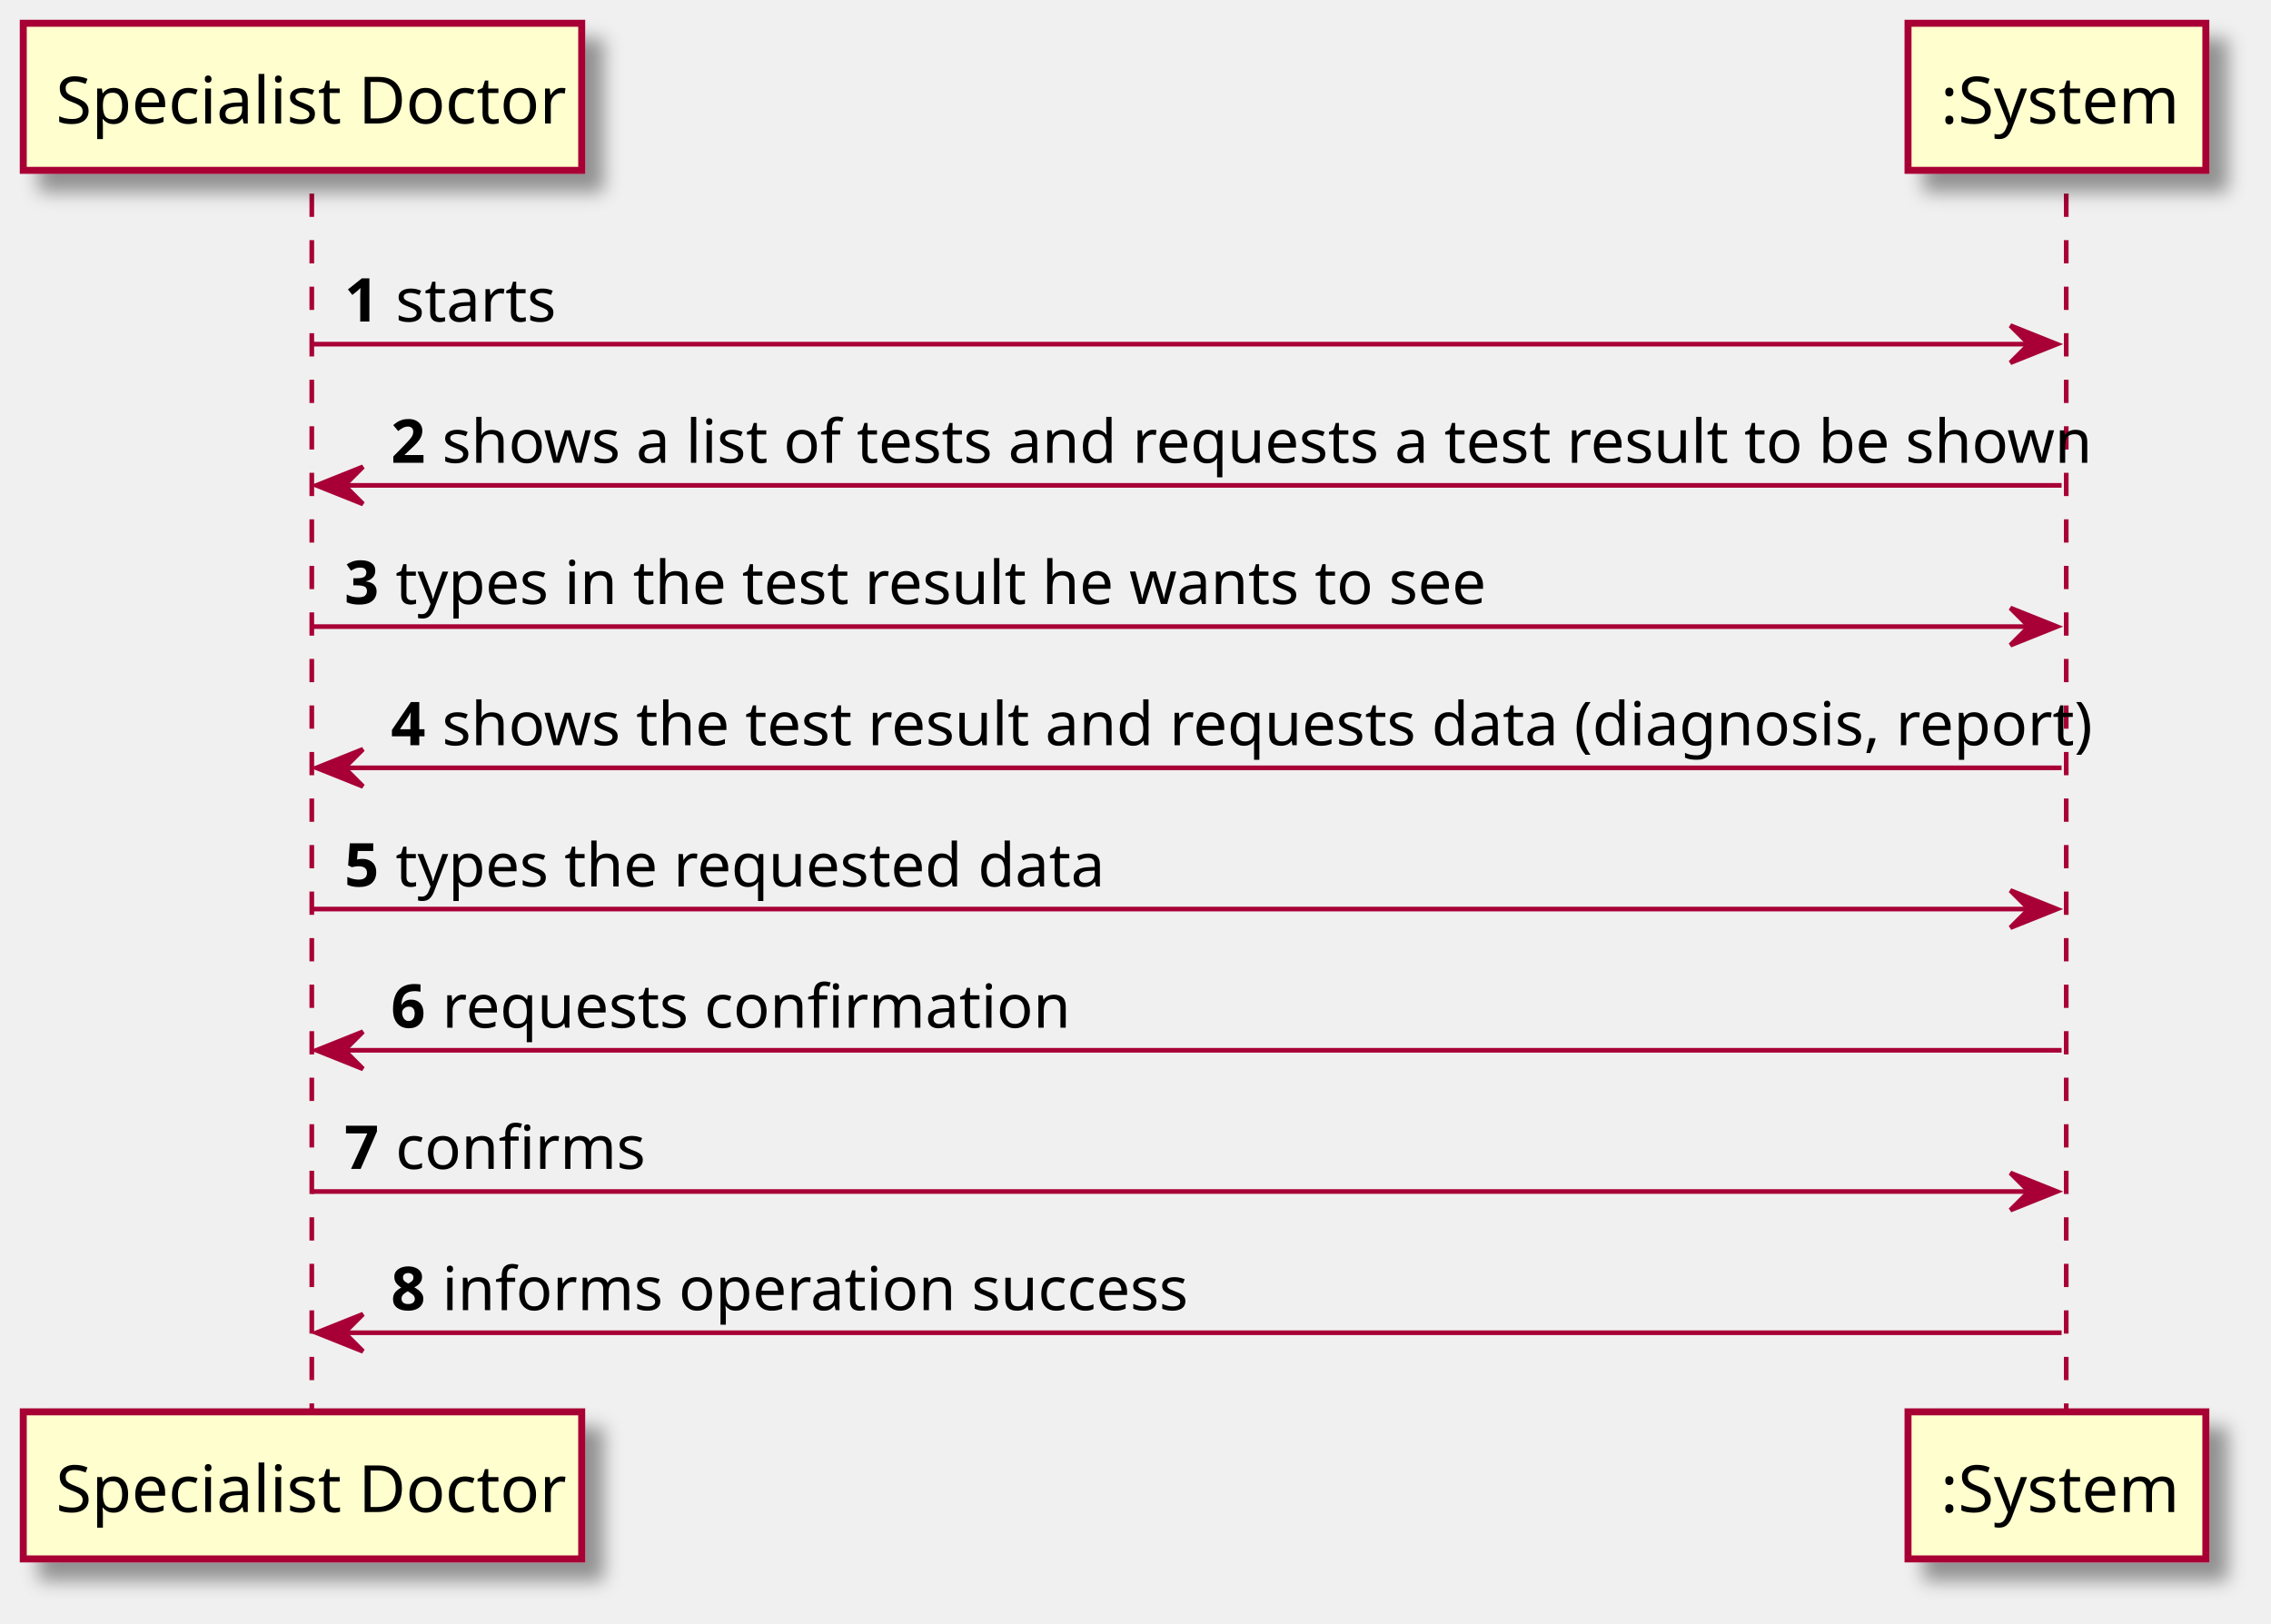
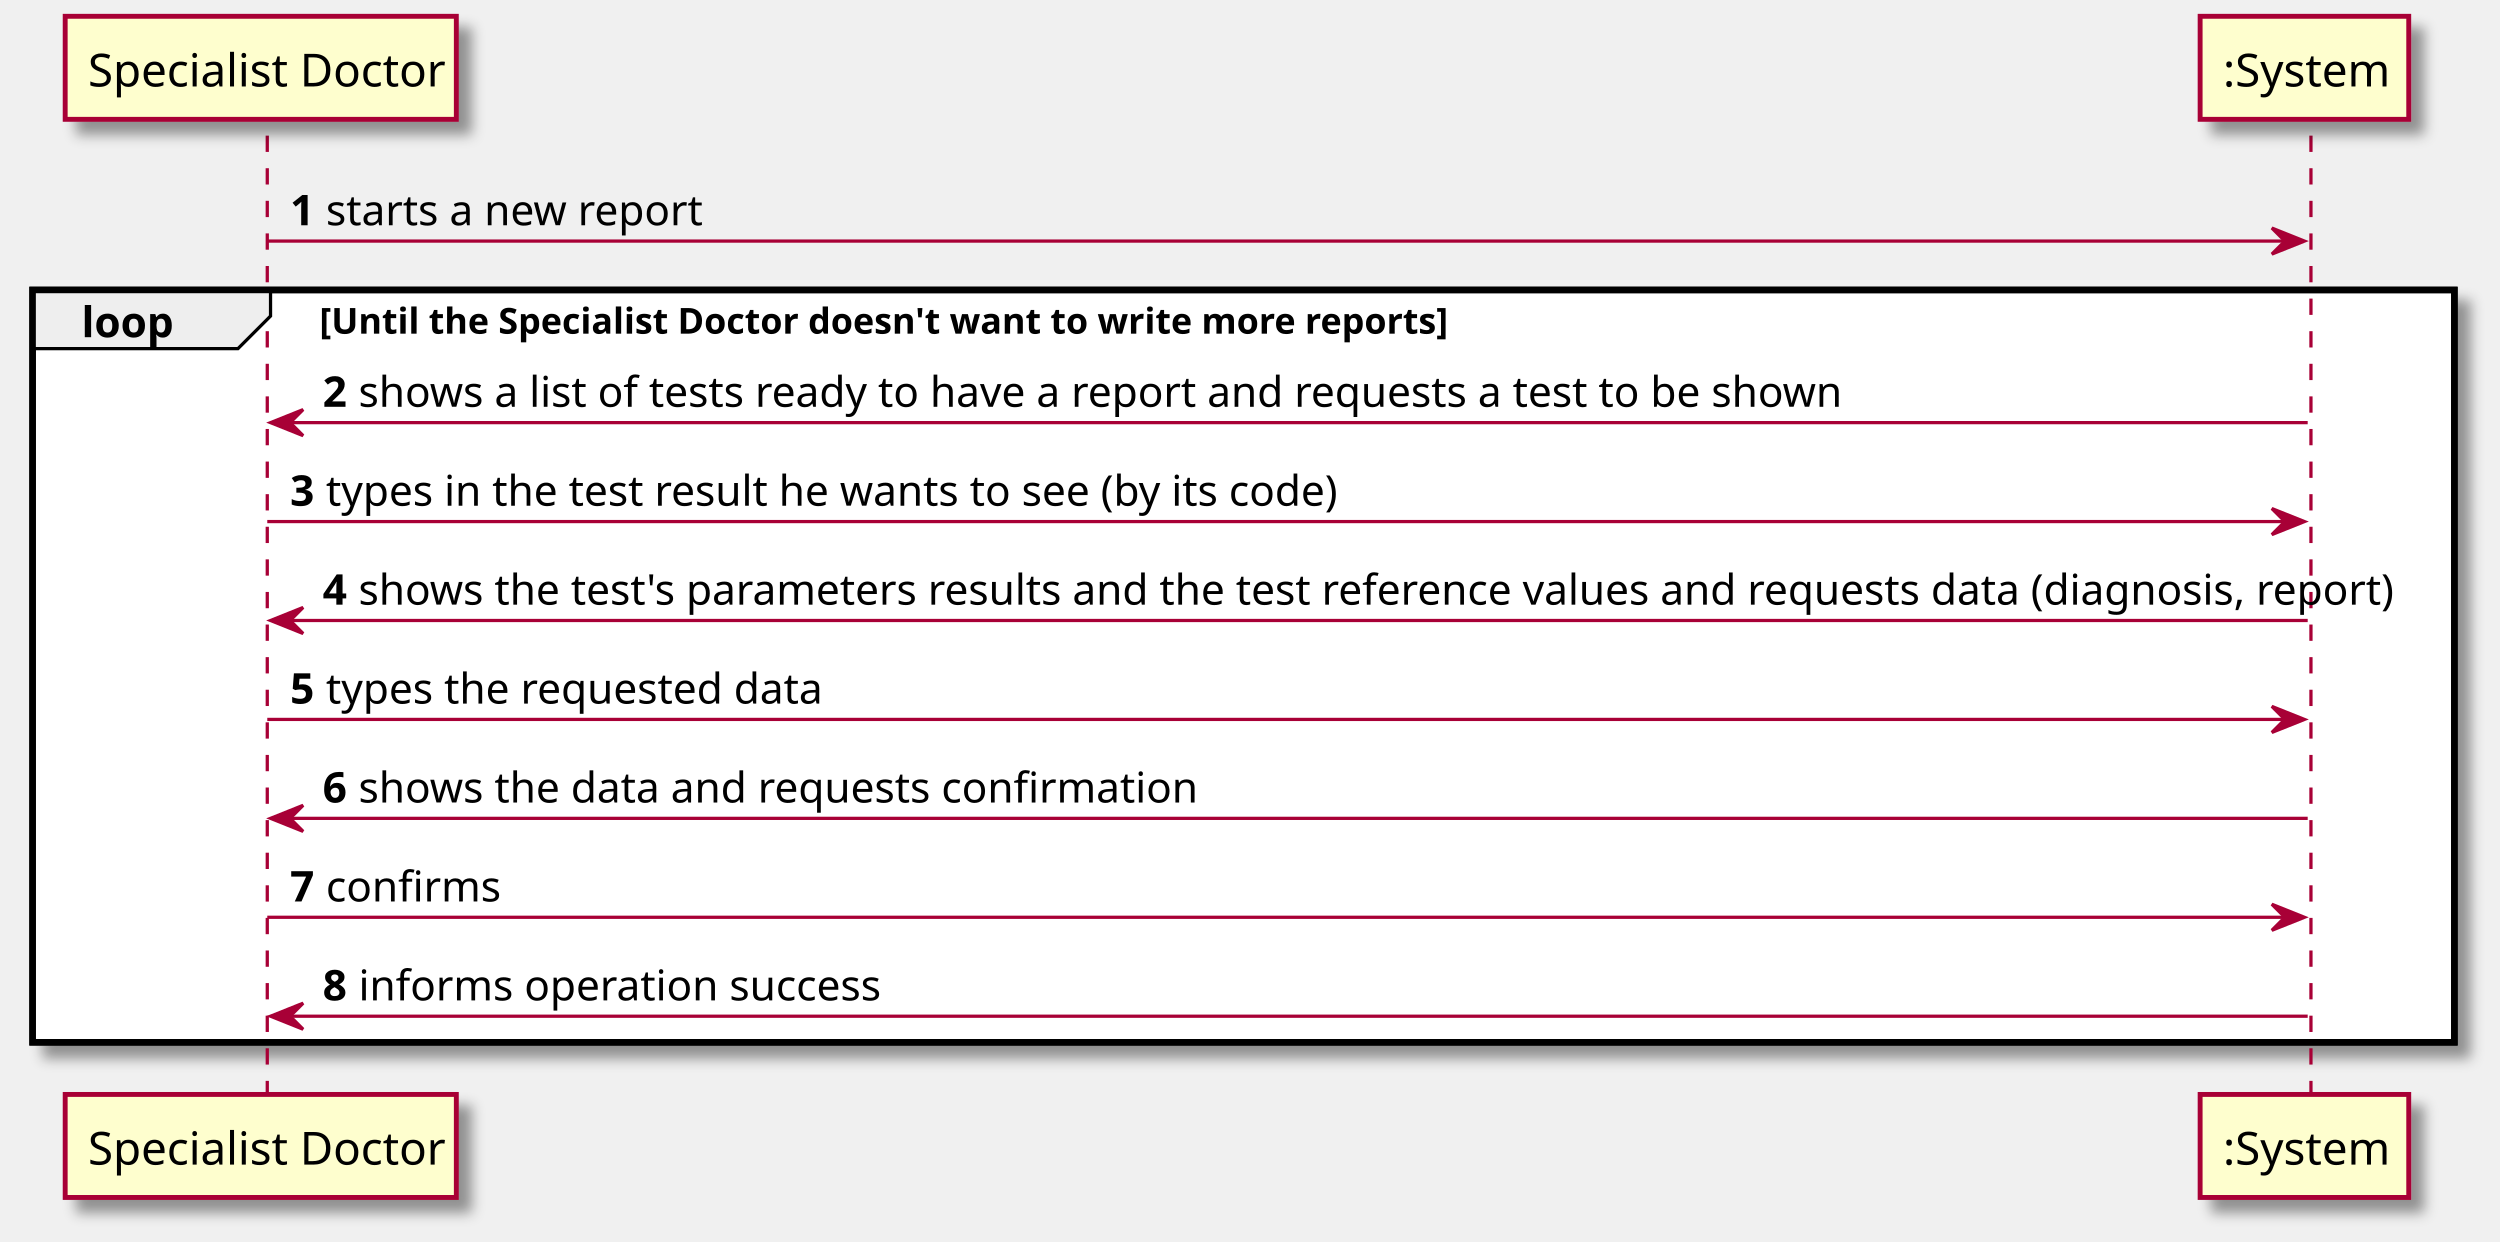
- <svg xmlns="http://www.w3.org/2000/svg" contentScriptType="application/ecmascript" contentStyleType="text/css" height="349px" preserveAspectRatio="none" style="width:488px;height:349px;" version="1.1" viewBox="0 0 488 349" width="488px" zoomAndPan="magnify">
+ <svg xmlns="http://www.w3.org/2000/svg" contentScriptType="application/ecmascript" contentStyleType="text/css" height="381px" preserveAspectRatio="none" style="width:767px;height:381px;" version="1.1" viewBox="0 0 767 381" width="767px" zoomAndPan="magnify">
  <defs>
-     <filter height="300%" id="f6nynn25ks23o" width="300%" x="-1" y="-1">
+     <filter height="300%" id="f1jurh5wrwr73m" width="300%" x="-1" y="-1">
      <feGaussianBlur result="blurOut" stdDeviation="2.0" />
      <feColorMatrix in="blurOut" result="blurOut2" type="matrix" values="0 0 0 0 0 0 0 0 0 0 0 0 0 0 0 0 0 0 .4 0" />
      <feOffset dx="4.0" dy="4.0" in="blurOut2" result="blurOut3" />
      <feBlend in="SourceGraphic" in2="blurOut3" mode="normal" />
    </filter>
  </defs>
  <g>
-     <line style="stroke:#A80036;stroke-width:1.0;stroke-dasharray:5.0,5.0;" x1="67" x2="67" y1="41.609" y2="304.422" />
-     <line style="stroke:#A80036;stroke-width:1.0;stroke-dasharray:5.0,5.0;" x1="444" x2="444" y1="41.609" y2="304.422" />
-     <rect fill="#FEFECE" filter="url(#f6nynn25ks23o)" height="31.609" style="stroke:#A80036;stroke-width:1.5;" width="120" x="5" y="5" />
-     <text fill="#000000" font-family="sans-serif" font-size="14" lengthAdjust="spacing" textLength="106" x="12" y="26.533">Specialist Doctor</text>
-     <rect fill="#FEFECE" filter="url(#f6nynn25ks23o)" height="31.609" style="stroke:#A80036;stroke-width:1.5;" width="120" x="5" y="303.422" />
-     <text fill="#000000" font-family="sans-serif" font-size="14" lengthAdjust="spacing" textLength="106" x="12" y="324.955">Specialist Doctor</text>
-     <rect fill="#FEFECE" filter="url(#f6nynn25ks23o)" height="31.609" style="stroke:#A80036;stroke-width:1.5;" width="64" x="410" y="5" />
-     <text fill="#000000" font-family="sans-serif" font-size="14" lengthAdjust="spacing" textLength="50" x="417" y="26.533">:System</text>
-     <rect fill="#FEFECE" filter="url(#f6nynn25ks23o)" height="31.609" style="stroke:#A80036;stroke-width:1.5;" width="64" x="410" y="303.422" />
-     <text fill="#000000" font-family="sans-serif" font-size="14" lengthAdjust="spacing" textLength="50" x="417" y="324.955">:System</text>
-     <polygon fill="#A80036" points="432,69.961,442,73.961,432,77.961,436,73.961" style="stroke:#A80036;stroke-width:1.0;" />
-     <line style="stroke:#A80036;stroke-width:1.0;" x1="67" x2="438" y1="73.961" y2="73.961" />
-     <text fill="#000000" font-family="sans-serif" font-size="13" font-weight="bold" lengthAdjust="spacing" textLength="7" x="74" y="69.105">1</text>
-     <text fill="#000000" font-family="sans-serif" font-size="13" lengthAdjust="spacing" textLength="33" x="85" y="69.105">starts</text>
-     <polygon fill="#A80036" points="78,100.312,68,104.312,78,108.312,74,104.312" style="stroke:#A80036;stroke-width:1.0;" />
-     <line style="stroke:#A80036;stroke-width:1.0;" x1="72" x2="443" y1="104.312" y2="104.312" />
-     <text fill="#000000" font-family="sans-serif" font-size="13" font-weight="bold" lengthAdjust="spacing" textLength="7" x="84" y="99.456">2</text>
-     <text fill="#000000" font-family="sans-serif" font-size="13" lengthAdjust="spacing" textLength="342" x="95" y="99.456">shows a list of tests and requests a test result to be shown</text>
-     <polygon fill="#A80036" points="432,130.664,442,134.664,432,138.664,436,134.664" style="stroke:#A80036;stroke-width:1.0;" />
-     <line style="stroke:#A80036;stroke-width:1.0;" x1="67" x2="438" y1="134.664" y2="134.664" />
-     <text fill="#000000" font-family="sans-serif" font-size="13" font-weight="bold" lengthAdjust="spacing" textLength="7" x="74" y="129.808">3</text>
-     <text fill="#000000" font-family="sans-serif" font-size="13" lengthAdjust="spacing" textLength="226" x="85" y="129.808">types in the test result he wants to see</text>
-     <polygon fill="#A80036" points="78,161.016,68,165.016,78,169.016,74,165.016" style="stroke:#A80036;stroke-width:1.0;" />
-     <line style="stroke:#A80036;stroke-width:1.0;" x1="72" x2="443" y1="165.016" y2="165.016" />
-     <text fill="#000000" font-family="sans-serif" font-size="13" font-weight="bold" lengthAdjust="spacing" textLength="7" x="84" y="160.159">4</text>
-     <text fill="#000000" font-family="sans-serif" font-size="13" lengthAdjust="spacing" textLength="337" x="95" y="160.159">shows the test result and requests data (diagnosis, report)</text>
-     <polygon fill="#A80036" points="432,191.367,442,195.367,432,199.367,436,195.367" style="stroke:#A80036;stroke-width:1.0;" />
-     <line style="stroke:#A80036;stroke-width:1.0;" x1="67" x2="438" y1="195.367" y2="195.367" />
-     <text fill="#000000" font-family="sans-serif" font-size="13" font-weight="bold" lengthAdjust="spacing" textLength="7" x="74" y="190.511">5</text>
-     <text fill="#000000" font-family="sans-serif" font-size="13" lengthAdjust="spacing" textLength="144" x="85" y="190.511">types the requested data</text>
-     <polygon fill="#A80036" points="78,221.719,68,225.719,78,229.719,74,225.719" style="stroke:#A80036;stroke-width:1.0;" />
-     <line style="stroke:#A80036;stroke-width:1.0;" x1="72" x2="443" y1="225.719" y2="225.719" />
-     <text fill="#000000" font-family="sans-serif" font-size="13" font-weight="bold" lengthAdjust="spacing" textLength="7" x="84" y="220.862">6</text>
-     <text fill="#000000" font-family="sans-serif" font-size="13" lengthAdjust="spacing" textLength="124" x="95" y="220.862">requests confirmation</text>
-     <polygon fill="#A80036" points="432,252.07,442,256.07,432,260.07,436,256.07" style="stroke:#A80036;stroke-width:1.0;" />
-     <line style="stroke:#A80036;stroke-width:1.0;" x1="67" x2="438" y1="256.07" y2="256.07" />
-     <text fill="#000000" font-family="sans-serif" font-size="13" font-weight="bold" lengthAdjust="spacing" textLength="7" x="74" y="251.214">7</text>
-     <text fill="#000000" font-family="sans-serif" font-size="13" lengthAdjust="spacing" textLength="49" x="85" y="251.214">confirms</text>
-     <polygon fill="#A80036" points="78,282.422,68,286.422,78,290.422,74,286.422" style="stroke:#A80036;stroke-width:1.0;" />
-     <line style="stroke:#A80036;stroke-width:1.0;" x1="72" x2="443" y1="286.422" y2="286.422" />
-     <text fill="#000000" font-family="sans-serif" font-size="13" font-weight="bold" lengthAdjust="spacing" textLength="7" x="84" y="281.565">8</text>
-     <text fill="#000000" font-family="sans-serif" font-size="13" lengthAdjust="spacing" textLength="152" x="95" y="281.565">informs operation success</text>
+     <rect fill="#FFFFFF" filter="url(#f1jurh5wrwr73m)" height="230.812" style="stroke:#000000;stroke-width:2.0;" width="743" x="10" y="88.961" />
+     <line style="stroke:#A80036;stroke-width:1.0;stroke-dasharray:5.0,5.0;" x1="82" x2="82" y1="41.609" y2="336.773" />
+     <line style="stroke:#A80036;stroke-width:1.0;stroke-dasharray:5.0,5.0;" x1="709" x2="709" y1="41.609" y2="336.773" />
+     <rect fill="#FEFECE" filter="url(#f1jurh5wrwr73m)" height="31.609" style="stroke:#A80036;stroke-width:1.5;" width="120" x="20" y="5" />
+     <text fill="#000000" font-family="sans-serif" font-size="14" lengthAdjust="spacing" textLength="106" x="27" y="26.533">Specialist Doctor</text>
+     <rect fill="#FEFECE" filter="url(#f1jurh5wrwr73m)" height="31.609" style="stroke:#A80036;stroke-width:1.5;" width="120" x="20" y="335.773" />
+     <text fill="#000000" font-family="sans-serif" font-size="14" lengthAdjust="spacing" textLength="106" x="27" y="357.307">Specialist Doctor</text>
+     <rect fill="#FEFECE" filter="url(#f1jurh5wrwr73m)" height="31.609" style="stroke:#A80036;stroke-width:1.5;" width="64" x="675" y="5" />
+     <text fill="#000000" font-family="sans-serif" font-size="14" lengthAdjust="spacing" textLength="50" x="682" y="26.533">:System</text>
+     <rect fill="#FEFECE" filter="url(#f1jurh5wrwr73m)" height="31.609" style="stroke:#A80036;stroke-width:1.5;" width="64" x="675" y="335.773" />
+     <text fill="#000000" font-family="sans-serif" font-size="14" lengthAdjust="spacing" textLength="50" x="682" y="357.307">:System</text>
+     <polygon fill="#A80036" points="697,69.961,707,73.961,697,77.961,701,73.961" style="stroke:#A80036;stroke-width:1.0;" />
+     <line style="stroke:#A80036;stroke-width:1.0;" x1="82" x2="703" y1="73.961" y2="73.961" />
+     <text fill="#000000" font-family="sans-serif" font-size="13" font-weight="bold" lengthAdjust="spacing" textLength="7" x="89" y="69.105">1</text>
+     <text fill="#000000" font-family="sans-serif" font-size="13" lengthAdjust="spacing" textLength="108" x="100" y="69.105">starts a new report</text>
+     <path d="M10,88.961 L83,88.961 L83,96.961 L73,106.961 L10,106.961 L10,88.961 " fill="#EEEEEE" style="stroke:#000000;stroke-width:1.0;" />
+     <rect fill="none" height="230.812" style="stroke:#000000;stroke-width:2.0;" width="743" x="10" y="88.961" />
+     <text fill="#000000" font-family="sans-serif" font-size="13" font-weight="bold" lengthAdjust="spacing" textLength="28" x="25" y="103.456">loop</text>
+     <text fill="#000000" font-family="sans-serif" font-size="11" font-weight="bold" lengthAdjust="spacing" textLength="347" x="98" y="102.38">[Until the Specialist Doctor doesn't want to write more reports]</text>
+     <polygon fill="#A80036" points="93,125.664,83,129.664,93,133.664,89,129.664" style="stroke:#A80036;stroke-width:1.0;" />
+     <line style="stroke:#A80036;stroke-width:1.0;" x1="87" x2="708" y1="129.664" y2="129.664" />
+     <text fill="#000000" font-family="sans-serif" font-size="13" font-weight="bold" lengthAdjust="spacing" textLength="7" x="99" y="124.808">2</text>
+     <text fill="#000000" font-family="sans-serif" font-size="13" lengthAdjust="spacing" textLength="435" x="110" y="124.808">shows a list of tests ready to have a report and requests a test to be shown</text>
+     <polygon fill="#A80036" points="697,156.016,707,160.016,697,164.016,701,160.016" style="stroke:#A80036;stroke-width:1.0;" />
+     <line style="stroke:#A80036;stroke-width:1.0;" x1="82" x2="703" y1="160.016" y2="160.016" />
+     <text fill="#000000" font-family="sans-serif" font-size="13" font-weight="bold" lengthAdjust="spacing" textLength="7" x="89" y="155.159">3</text>
+     <text fill="#000000" font-family="sans-serif" font-size="13" lengthAdjust="spacing" textLength="302" x="100" y="155.159">types in the test result he wants to see (by its code)</text>
+     <polygon fill="#A80036" points="93,186.367,83,190.367,93,194.367,89,190.367" style="stroke:#A80036;stroke-width:1.0;" />
+     <line style="stroke:#A80036;stroke-width:1.0;" x1="87" x2="708" y1="190.367" y2="190.367" />
+     <text fill="#000000" font-family="sans-serif" font-size="13" font-weight="bold" lengthAdjust="spacing" textLength="7" x="99" y="185.511">4</text>
+     <text fill="#000000" font-family="sans-serif" font-size="13" lengthAdjust="spacing" textLength="592" x="110" y="185.511">shows the test's parameters results and the test reference values and requests data (diagnosis, report)</text>
+     <polygon fill="#A80036" points="697,216.719,707,220.719,697,224.719,701,220.719" style="stroke:#A80036;stroke-width:1.0;" />
+     <line style="stroke:#A80036;stroke-width:1.0;" x1="82" x2="703" y1="220.719" y2="220.719" />
+     <text fill="#000000" font-family="sans-serif" font-size="13" font-weight="bold" lengthAdjust="spacing" textLength="7" x="89" y="215.862">5</text>
+     <text fill="#000000" font-family="sans-serif" font-size="13" lengthAdjust="spacing" textLength="144" x="100" y="215.862">types the requested data</text>
+     <polygon fill="#A80036" points="93,247.07,83,251.07,93,255.07,89,251.07" style="stroke:#A80036;stroke-width:1.0;" />
+     <line style="stroke:#A80036;stroke-width:1.0;" x1="87" x2="708" y1="251.07" y2="251.07" />
+     <text fill="#000000" font-family="sans-serif" font-size="13" font-weight="bold" lengthAdjust="spacing" textLength="7" x="99" y="246.214">6</text>
+     <text fill="#000000" font-family="sans-serif" font-size="13" lengthAdjust="spacing" textLength="241" x="110" y="246.214">shows the data and requests confirmation</text>
+     <polygon fill="#A80036" points="697,277.422,707,281.422,697,285.422,701,281.422" style="stroke:#A80036;stroke-width:1.0;" />
+     <line style="stroke:#A80036;stroke-width:1.0;" x1="82" x2="703" y1="281.422" y2="281.422" />
+     <text fill="#000000" font-family="sans-serif" font-size="13" font-weight="bold" lengthAdjust="spacing" textLength="7" x="89" y="276.565">7</text>
+     <text fill="#000000" font-family="sans-serif" font-size="13" lengthAdjust="spacing" textLength="49" x="100" y="276.565">confirms</text>
+     <polygon fill="#A80036" points="93,307.773,83,311.773,93,315.773,89,311.773" style="stroke:#A80036;stroke-width:1.0;" />
+     <line style="stroke:#A80036;stroke-width:1.0;" x1="87" x2="708" y1="311.773" y2="311.773" />
+     <text fill="#000000" font-family="sans-serif" font-size="13" font-weight="bold" lengthAdjust="spacing" textLength="7" x="99" y="306.917">8</text>
+     <text fill="#000000" font-family="sans-serif" font-size="13" lengthAdjust="spacing" textLength="152" x="110" y="306.917">informs operation success</text>
  </g>
</svg>
